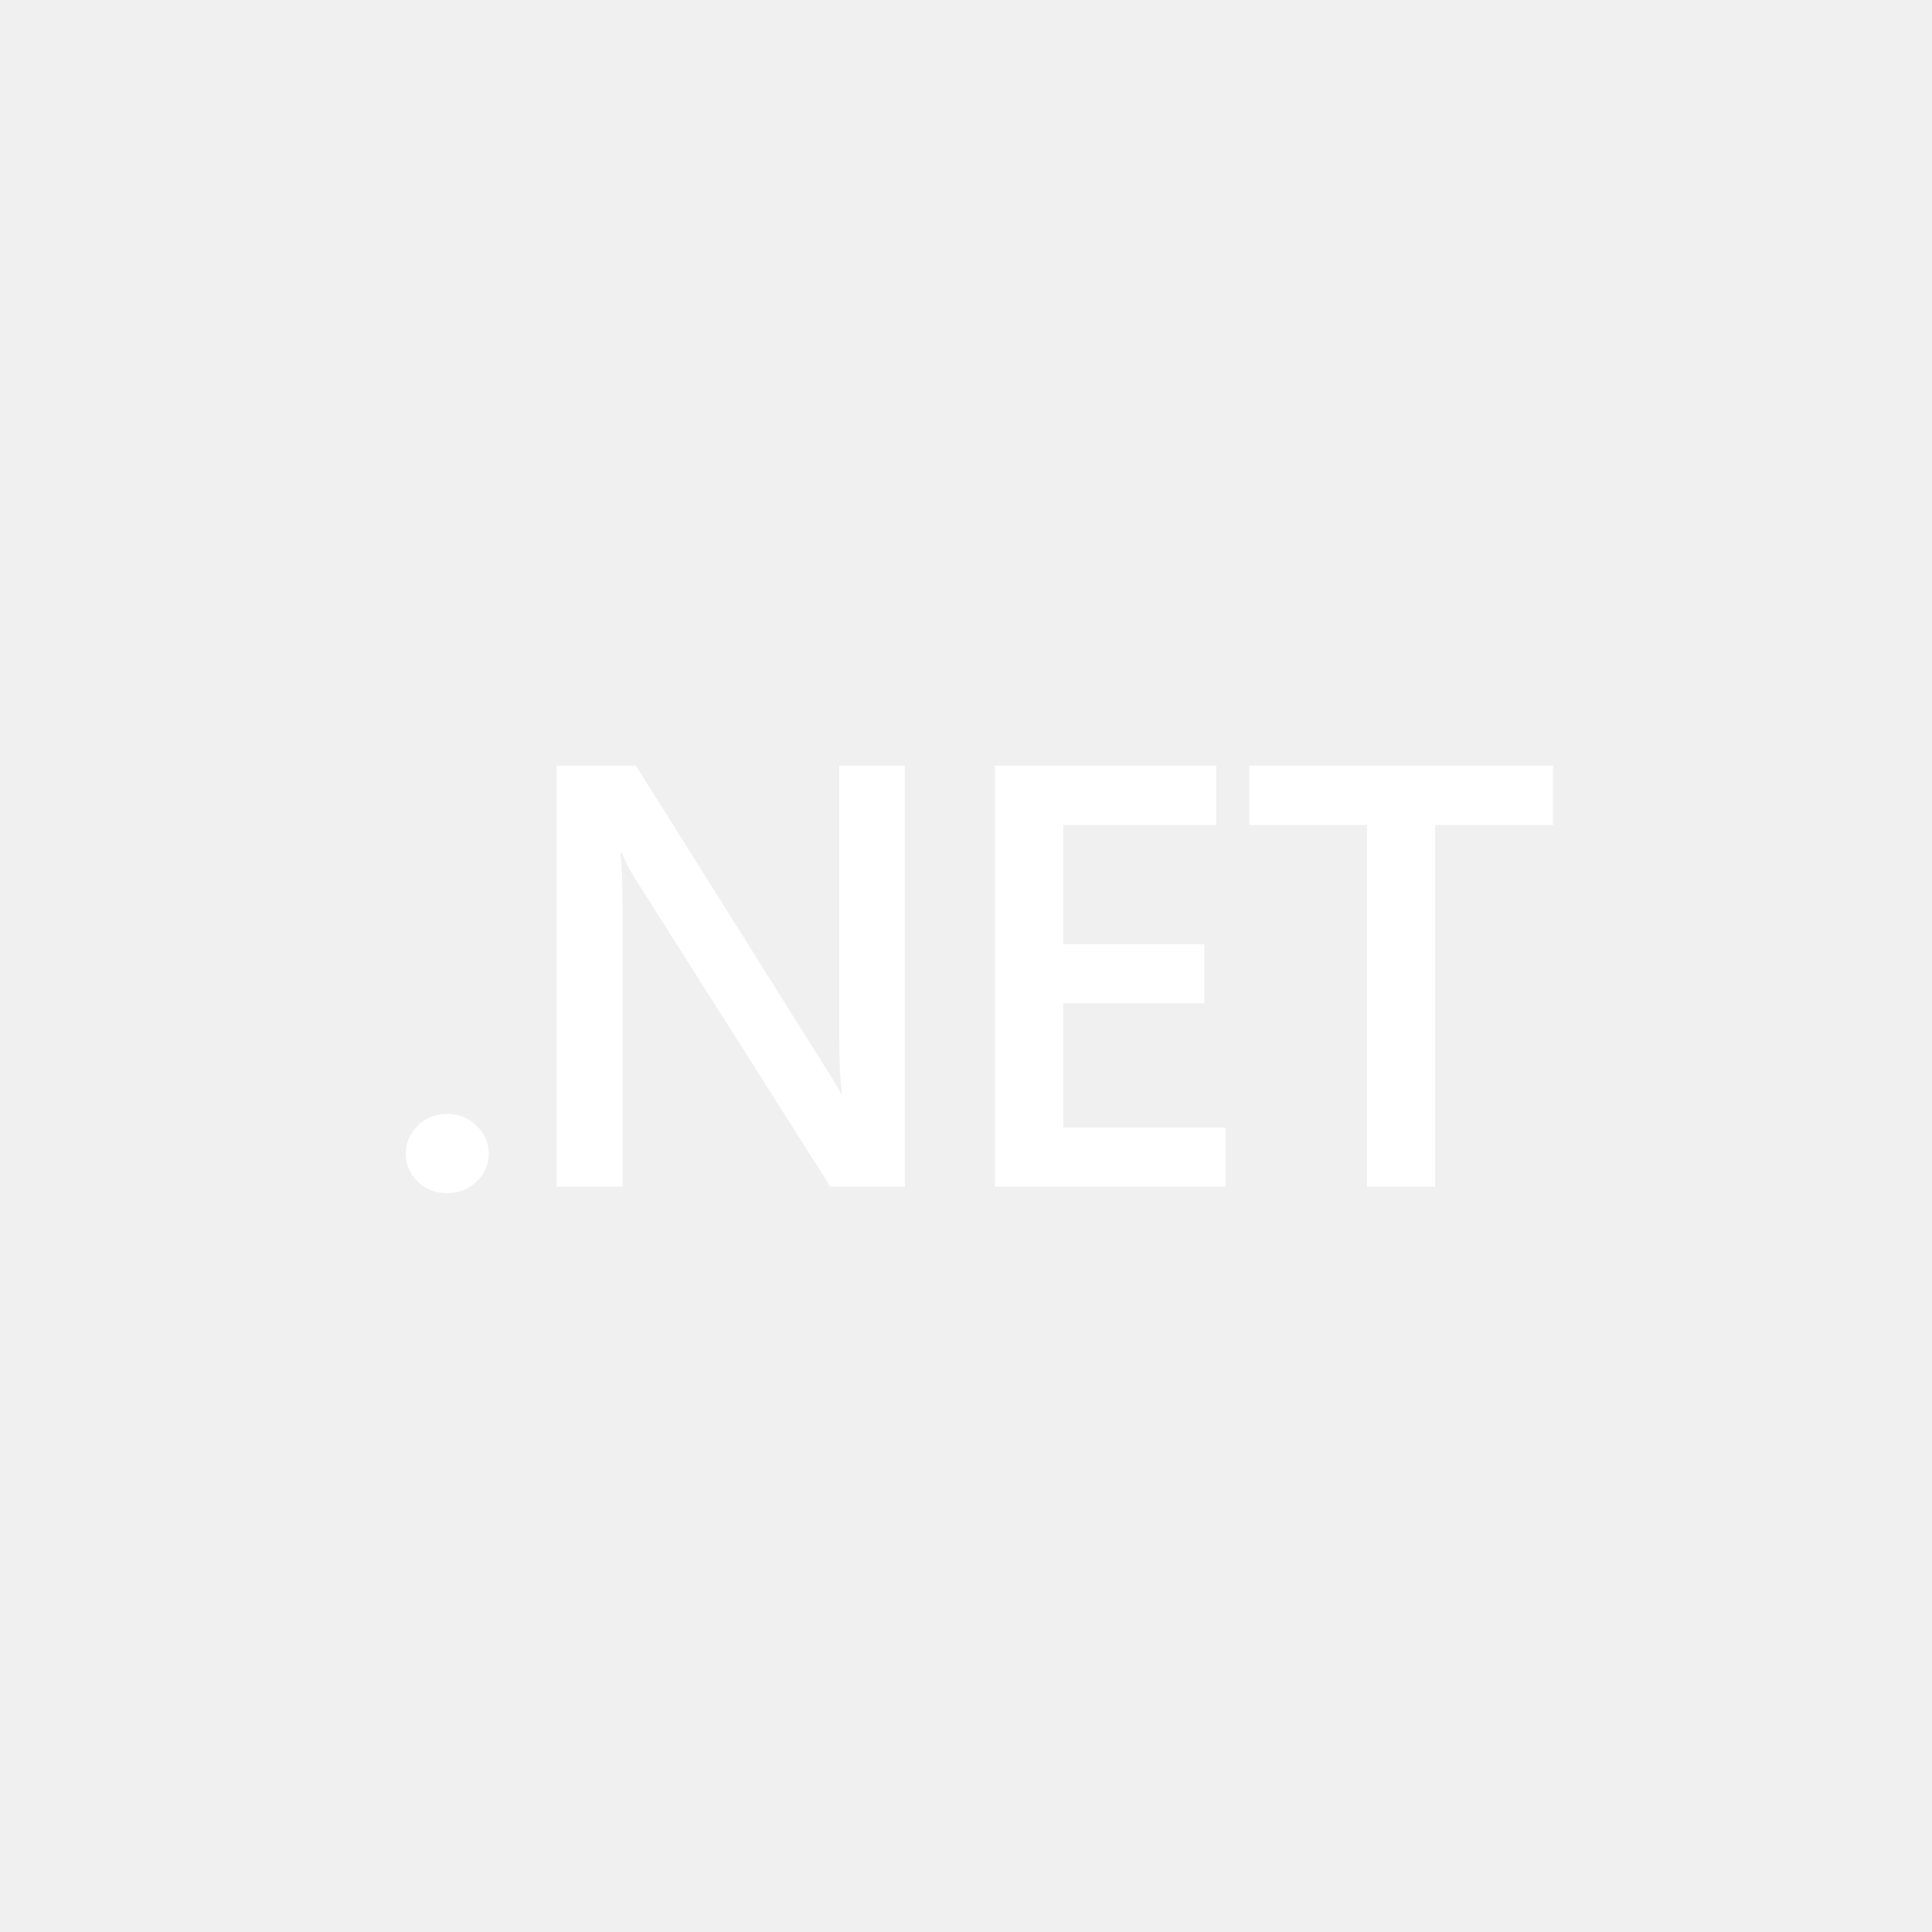
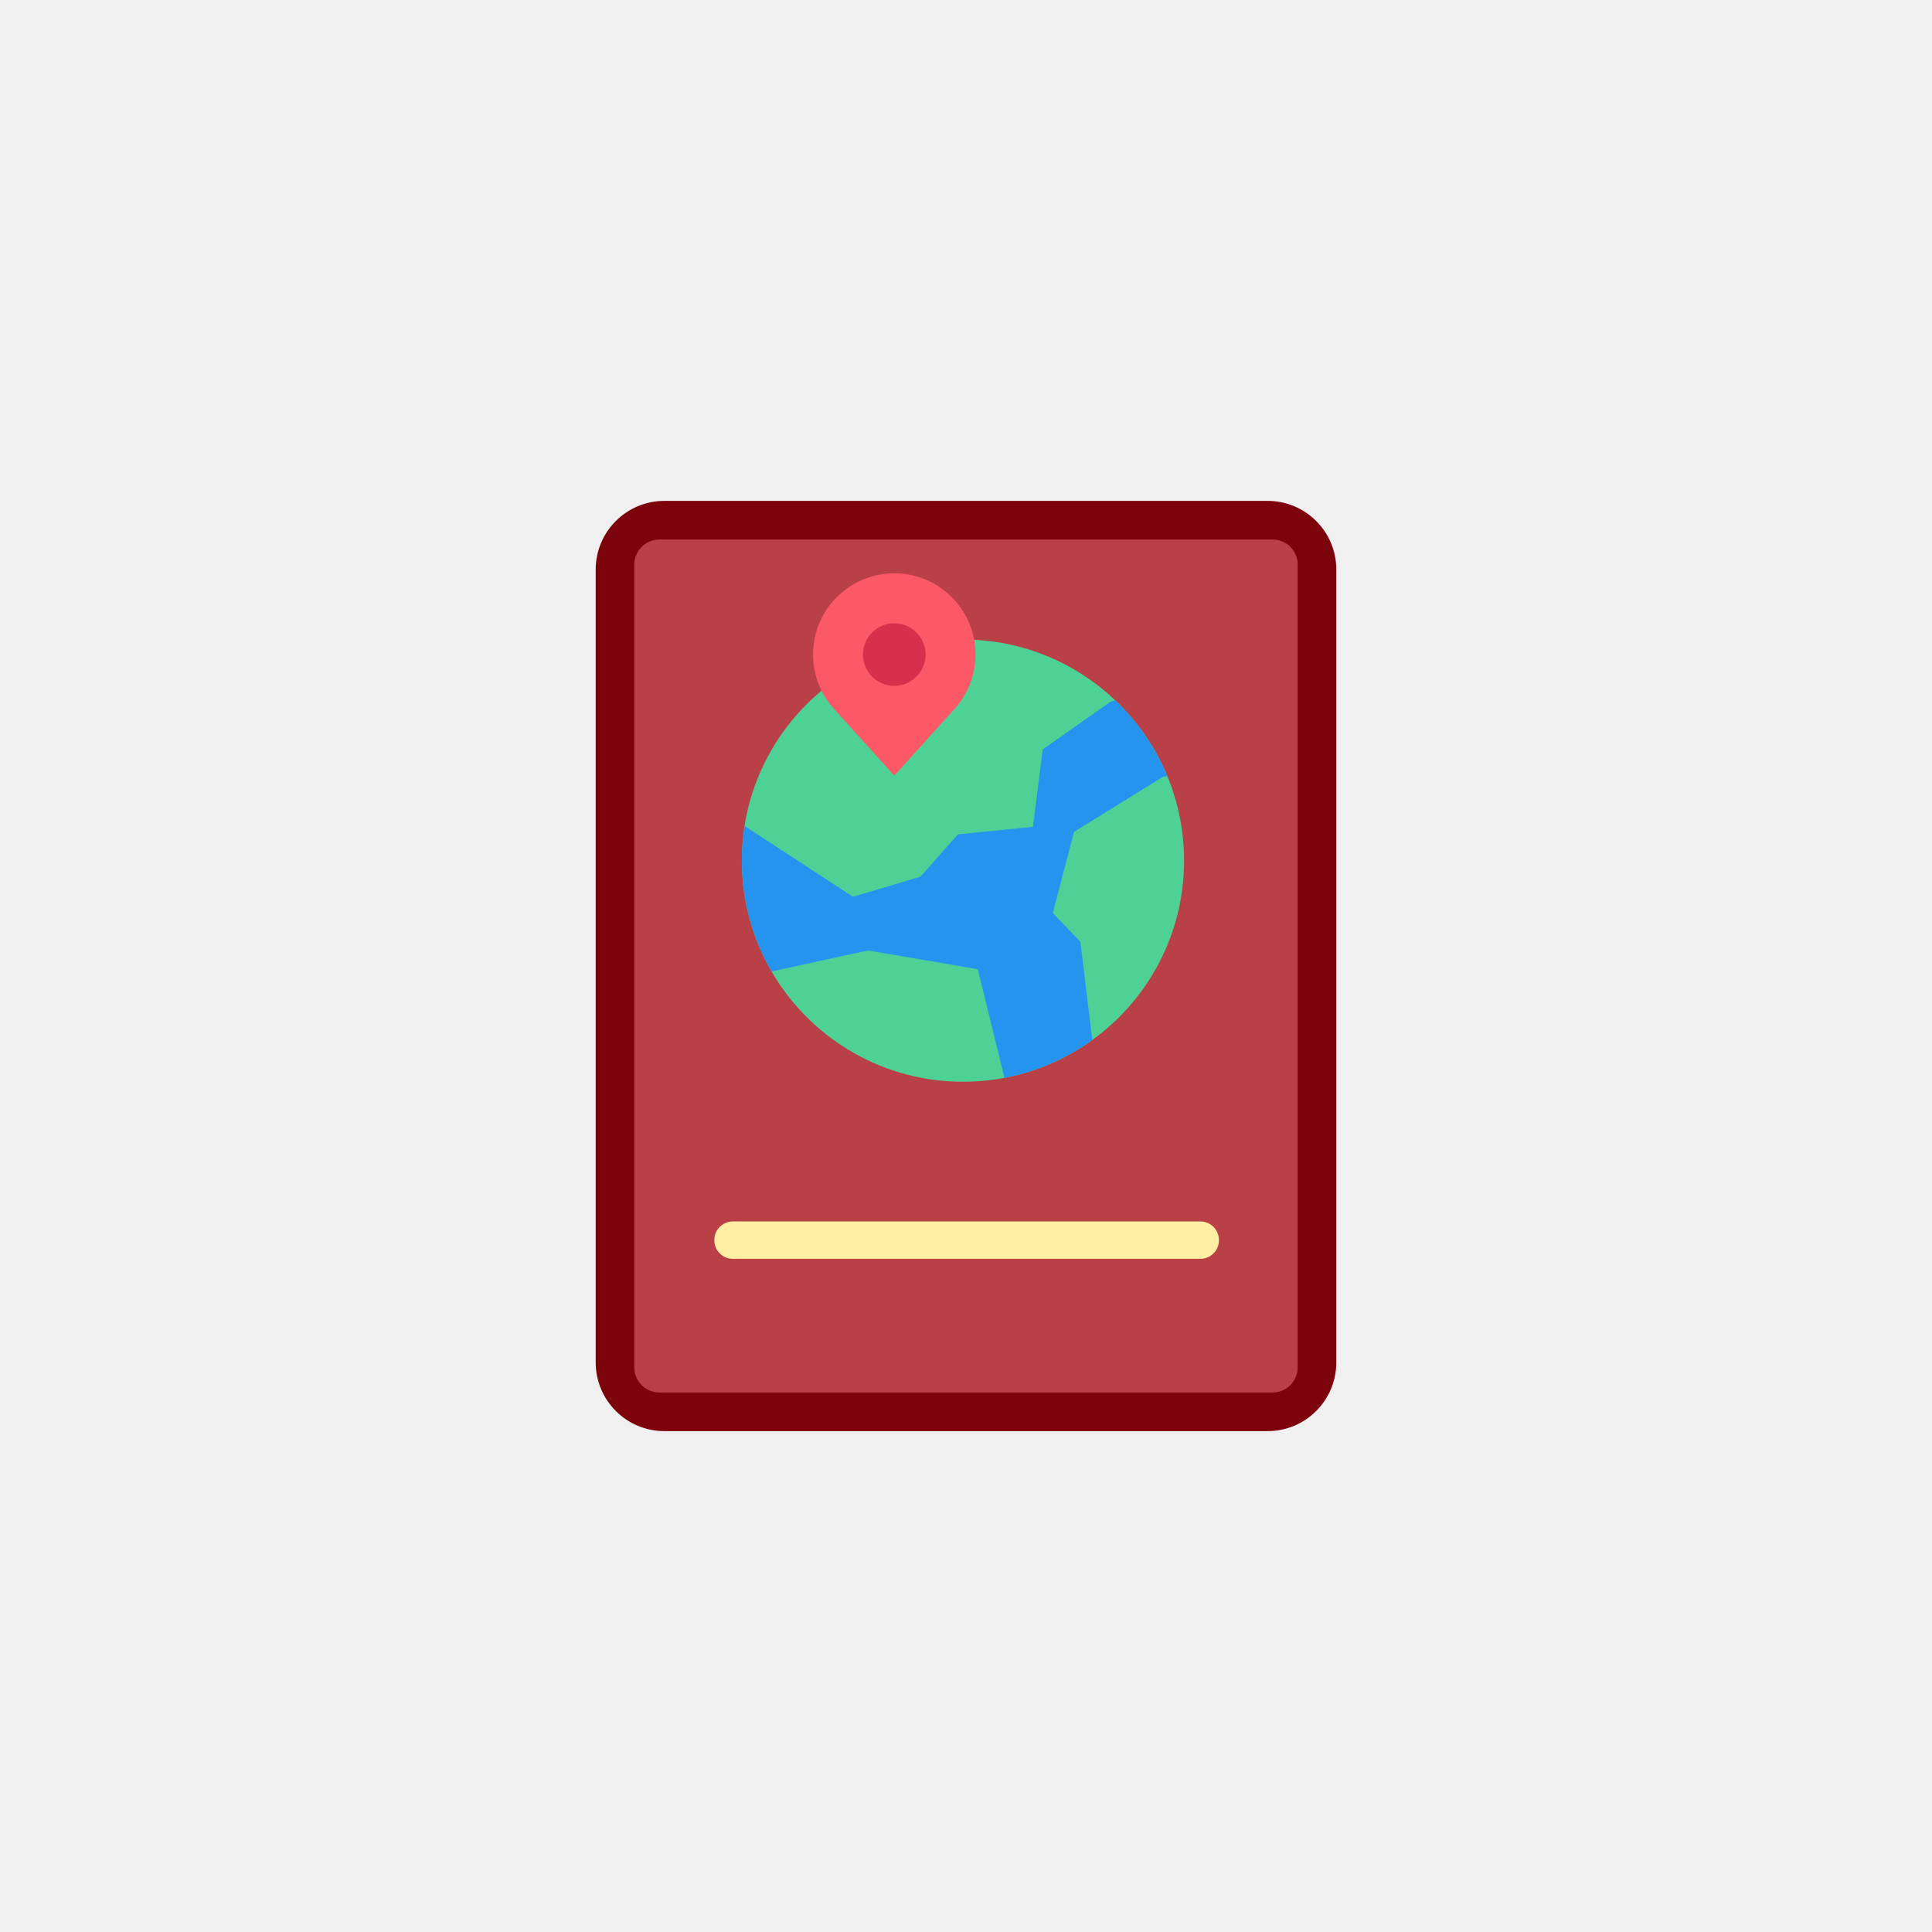
- <svg xmlns="http://www.w3.org/2000/svg" width="456" height="456" viewBox="0 0 456 456" version="1.1" xml:space="preserve" style="fill-rule:evenodd;clip-rule:evenodd;stroke-linejoin:round;stroke-miterlimit:2;">
-   <path d="m 105.5,281.609 c -2.703,0 -5.001,-0.9 -6.893,-2.702 -1.892,-1.848 -2.838,-4.042 -2.838,-6.582 0,-2.587 0.946,-4.804 2.838,-6.652 1.892,-1.848 4.19,-2.772 6.893,-2.772 2.748,0 5.068,0.924 6.96,2.772 1.937,1.848 2.906,4.064 2.906,6.652 0,2.54 -0.968,4.734 -2.906,6.582 -1.892,1.802 -4.212,2.702 -6.96,2.702 z" style="fill:#ffffff;fill-rule:nonzero;stroke-width:0.838" />
-   <path d="M 213.561,280.084 H 195.99 L 149.7,207.054 c -1.171,-1.848 -2.14,-3.765 -2.906,-5.751 h -0.406 c 0.361,2.125 0.541,6.675 0.541,13.65 v 65.132 h -15.543 v -99.36 h 18.719 l 44.737,71.298 c 1.892,2.957 3.109,4.989 3.649,6.098 h 0.27 c -0.45,-2.632 -0.676,-7.09 -0.676,-13.373 v -64.023 h 15.476 z" style="fill:#ffffff;fill-rule:nonzero;stroke-width:0.838" />
-   <path d="m 289.251,280.084 h -54.401 v -99.36 h 52.238 v 13.997 h -36.154 v 28.131 h 33.316 v 13.927 h -33.316 v 29.378 h 38.316 z" style="fill:#ffffff;fill-rule:nonzero;stroke-width:0.838" />
-   <path d="M 366.565,194.721 H 338.722 v 85.363 h -16.084 v -85.363 h -27.775 v -13.997 h 71.701 z" style="fill:#ffffff;fill-rule:nonzero;stroke-width:0.838" />
+ <svg xmlns="http://www.w3.org/2000/svg" width="108" height="108" viewBox="0 0 108 108">
+   <defs>
+     <clipPath id="globe">
+       <circle cx="53.83" cy="48.11" r="12.36" />
+     </clipPath>
+   </defs>
+   <rect x="33.3" y="28.0" width="41.4" height="52.0" rx="3.84" fill="#7C030C" />
+   <rect x="35.46" y="30.16" width="37.08" height="47.68" rx="1.4" fill="#B94047" />
+   <circle cx="53.83" cy="48.11" r="12.36" fill="#4ED195" />
+   <path clip-path="url(#globe)" d="M40.84 45.66 L47.68 50.13 L51.45 49.01 L53.55 46.64 L57.74 46.22 L58.29 41.89 L62.06 39.24 L67.37 37.42 L67.37 43.01 L65.0 43.43 L60.04 46.5 L58.85 51.04 L60.39 52.64 L61.09 58.37 L62.48 62.56 L56.2 62.56 L56.2 60.46 L54.66 54.18 L48.52 53.13 L43.07 54.32 L40.49 54.88 Z" fill="#2594EF" />
+   <path d="M49.99 43.36 L46.62 39.63 A4.54 4.54 0 1 1 53.36 39.63 Z" fill="#FB5968" />
+   <circle cx="49.99" cy="36.59" r="1.75" fill="#D8304C" />
+   <rect x="39.93" y="68.28" width="28.21" height="2.09" rx="1.04" fill="#FFEEA3" />
</svg>
